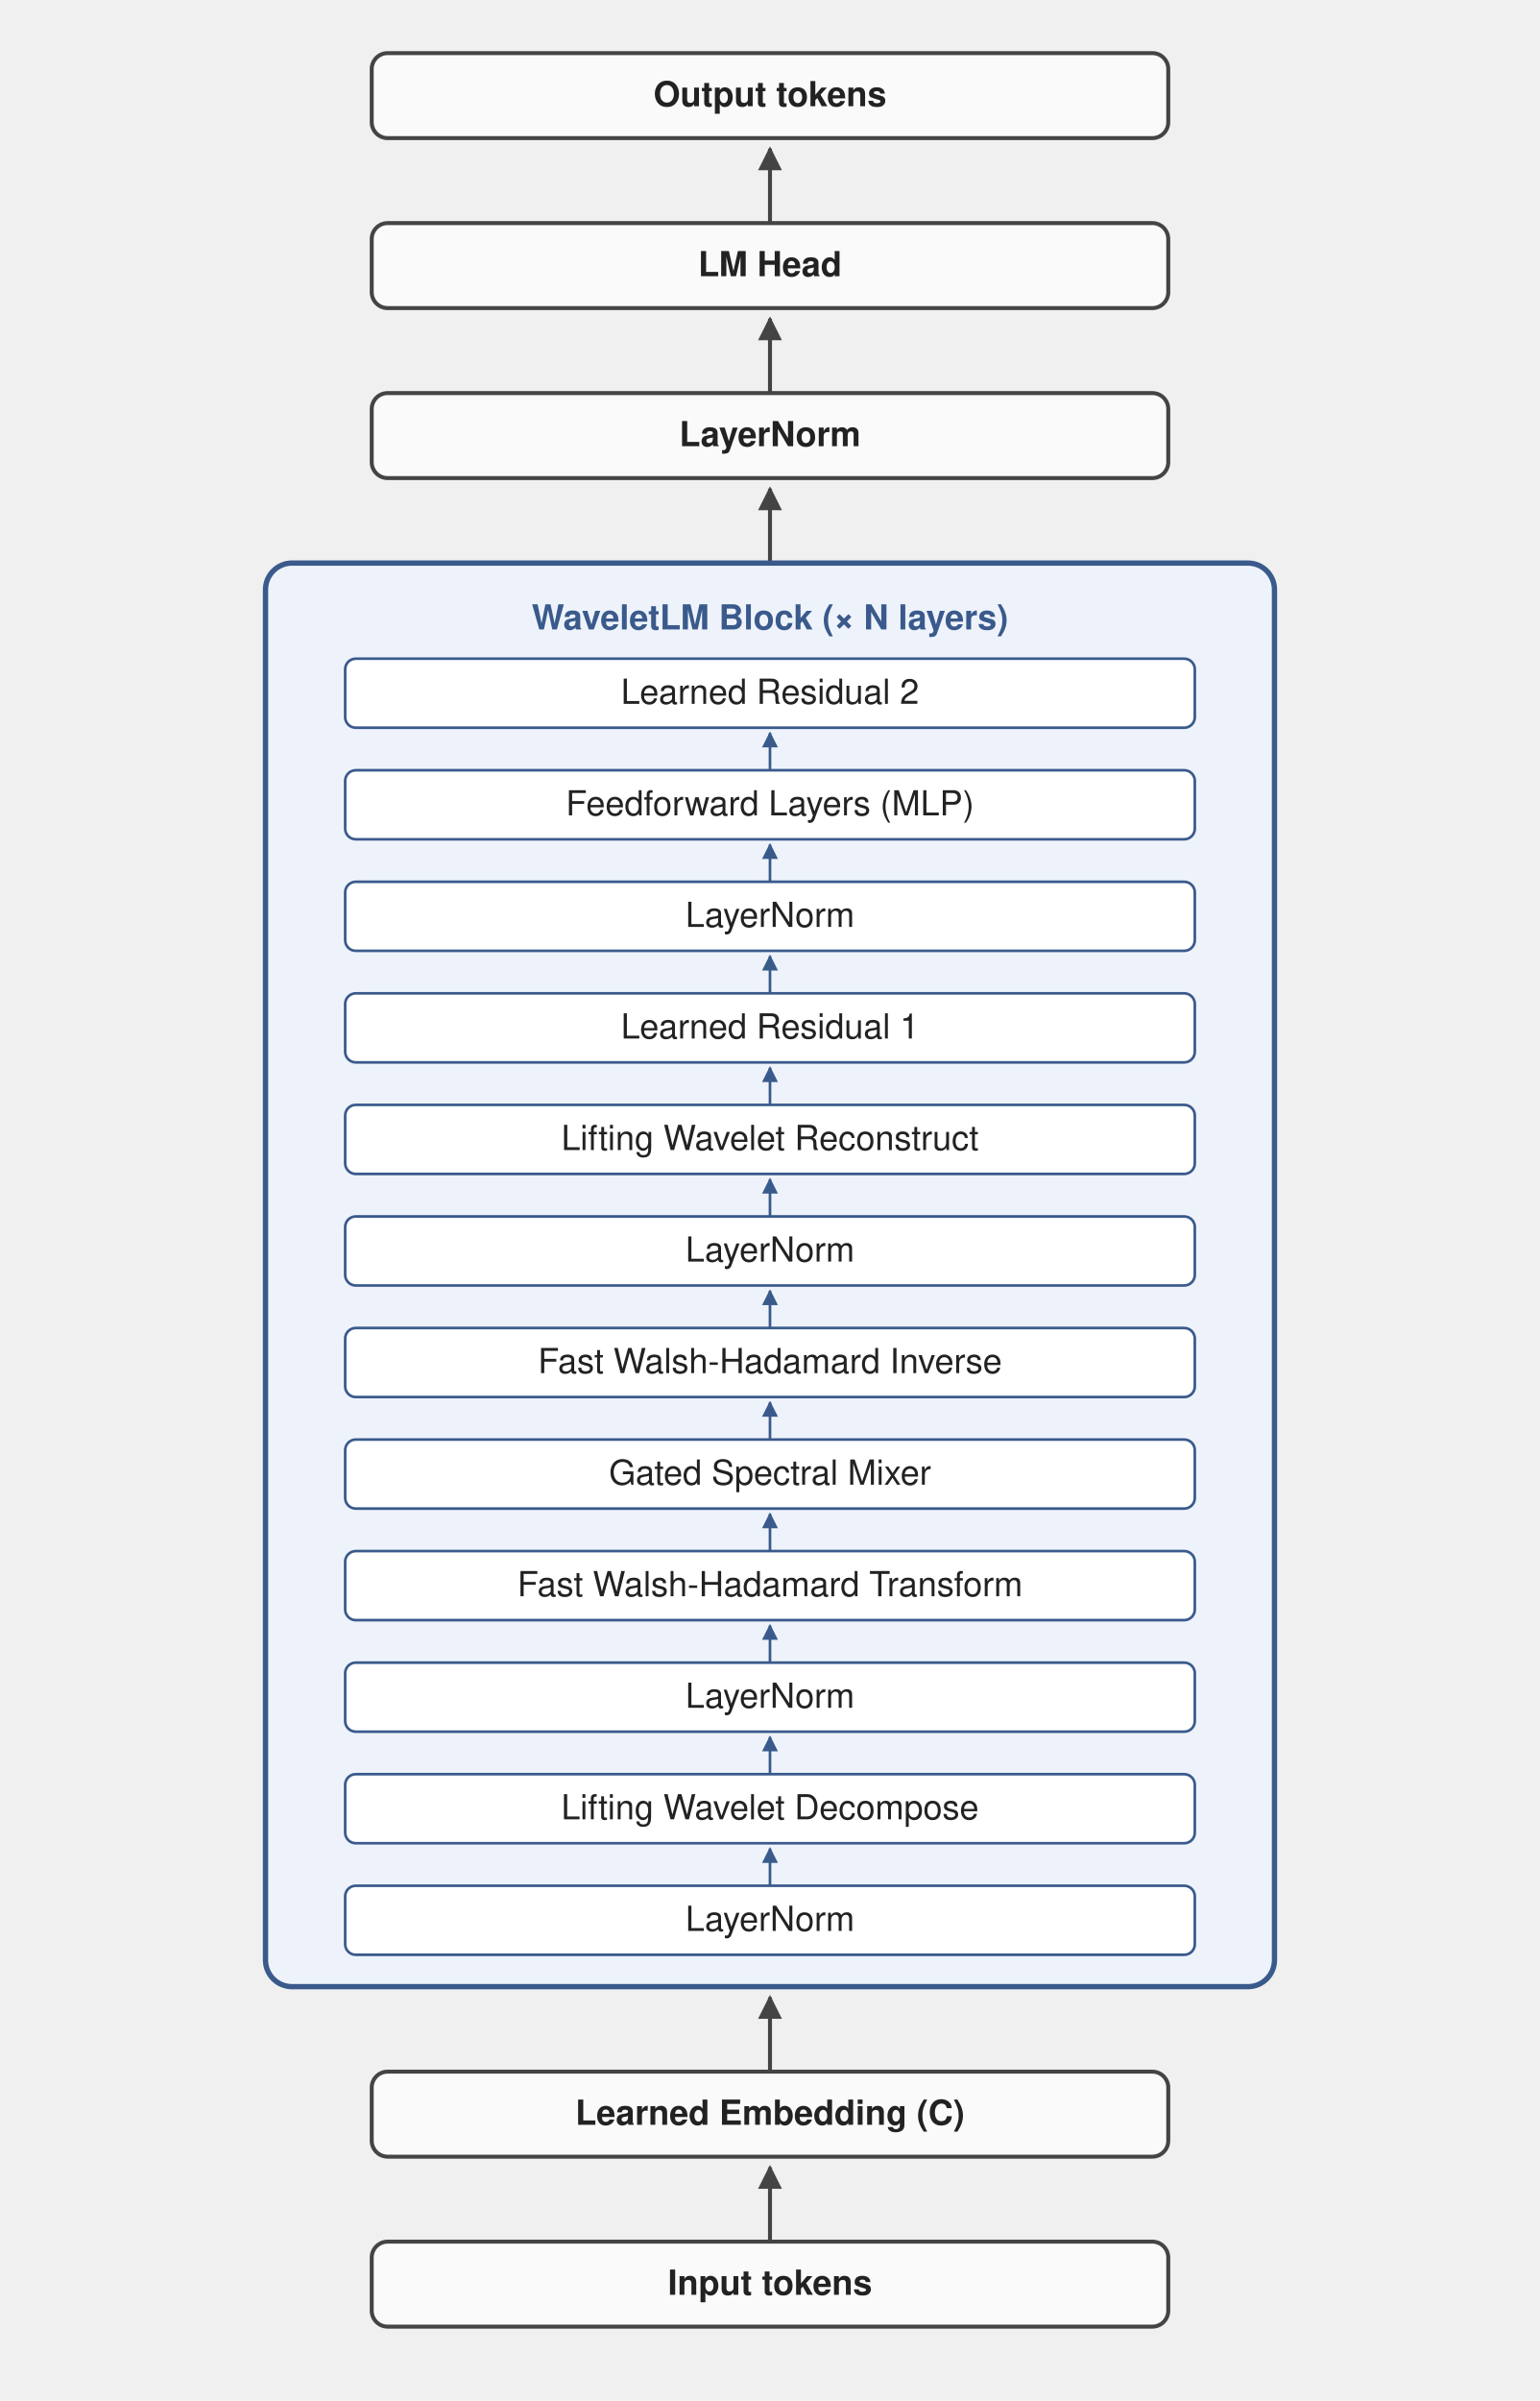
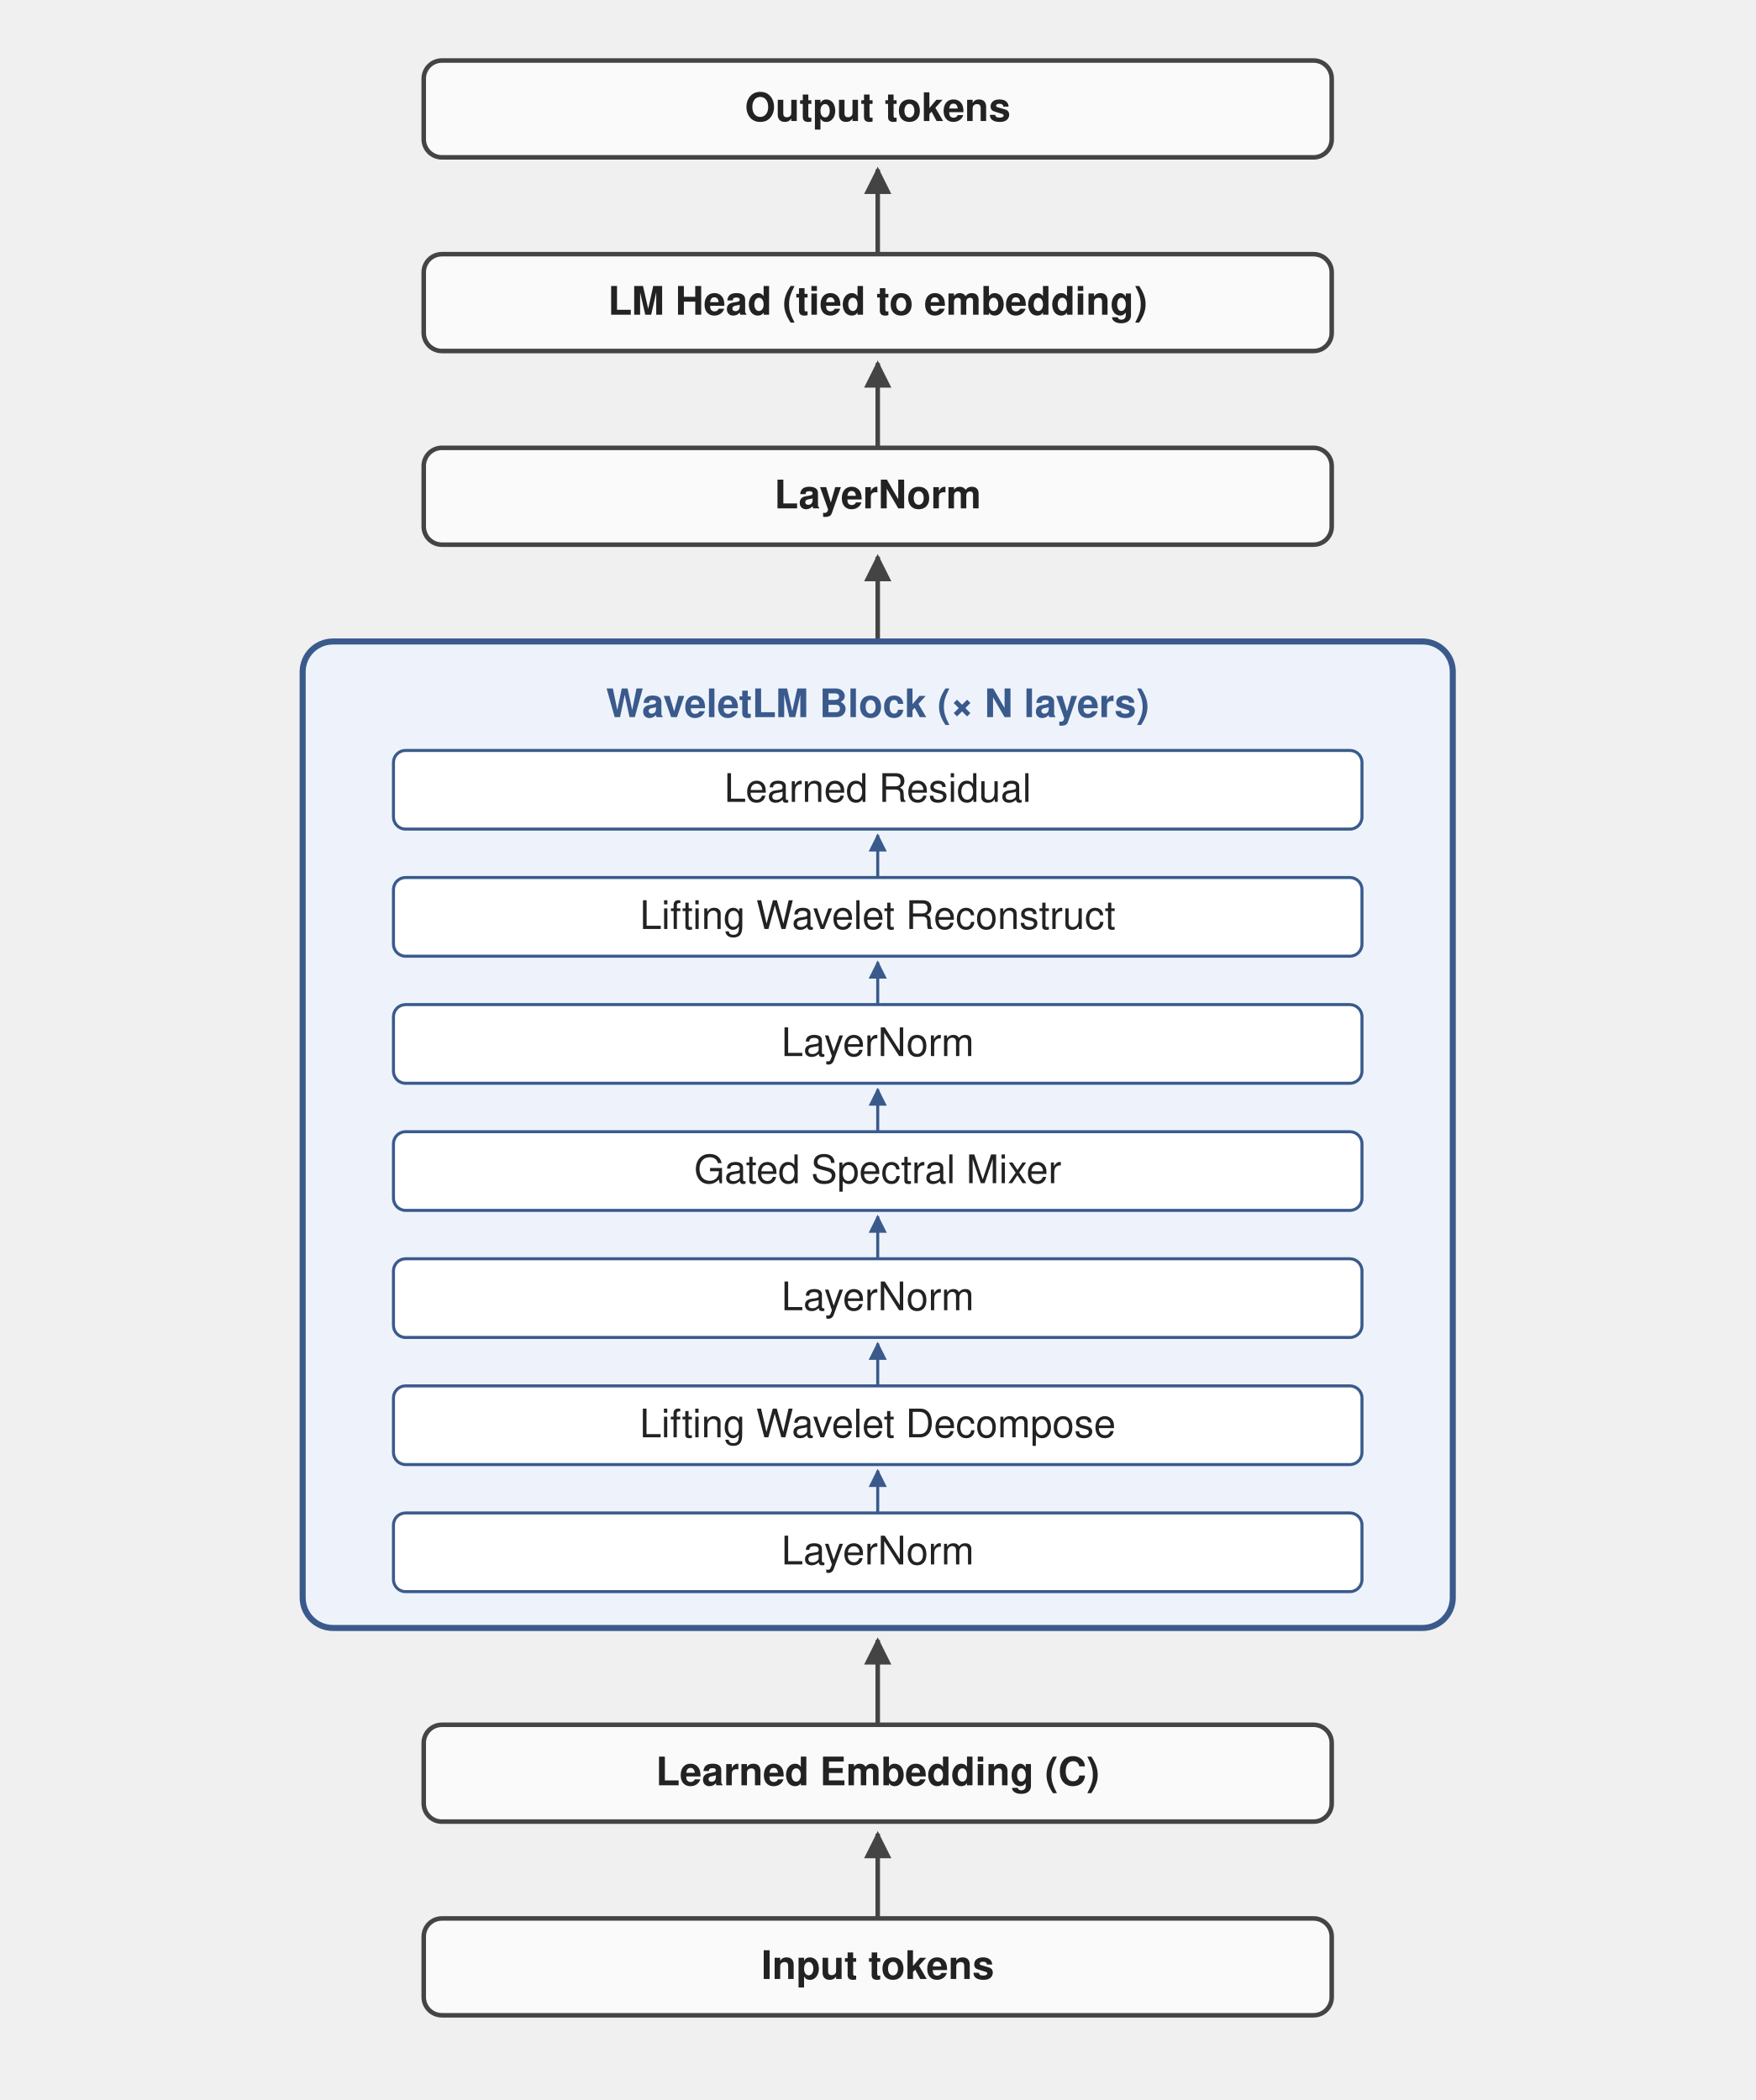
- <svg xmlns="http://www.w3.org/2000/svg" viewBox="0 0 580 904" font-family="-apple-system, BlinkMacSystemFont, 'Segoe UI', Helvetica, Arial, sans-serif">
+ <svg xmlns="http://www.w3.org/2000/svg" viewBox="0 0 580 694" font-family="-apple-system, BlinkMacSystemFont, 'Segoe UI', Helvetica, Arial, sans-serif">
  <defs>
    <marker id="ar" viewBox="0 0 10 10" refX="9" refY="5" markerWidth="6" markerHeight="6" orient="auto">
      <path d="M0,0 L10,5 L0,10 z" fill="#444" />
    </marker>
    <marker id="ab" viewBox="0 0 10 10" refX="9" refY="5" markerWidth="6" markerHeight="6" orient="auto">
      <path d="M0,0 L10,5 L0,10 z" fill="#3a5a8c" />
    </marker>
    <style>
      .box { fill: #fafafa; stroke: #444; stroke-width: 1.5; }
      .label { font-size: 13px; font-weight: 700; fill: #222; }
      .sub-box { fill: #ffffff; stroke: #3a5a8c; stroke-width: 1; }
      .sub-label { font-size: 13px; font-weight: 500; fill: #222; }
      .block-bg { fill: #eef3fb; stroke: #3a5a8c; stroke-width: 2; }
      .block-title { font-size: 13px; font-weight: 700; fill: #3a5a8c; }
      .arrow { stroke: #444; stroke-width: 1.5; fill: none; }
      .sub-arrow { stroke: #3a5a8c; stroke-width: 1; fill: none; }
    </style>
  </defs>
  <rect x="140" y="20" width="300" height="32" rx="6" ry="6" class="box" />
  <text x="290" y="40" text-anchor="middle" class="label">Output tokens</text>
  <line x1="290" y1="84" x2="290" y2="56" class="arrow" marker-end="url(#ar)" />
  <rect x="140" y="84" width="300" height="32" rx="6" ry="6" class="box" />
-   <text x="290" y="104" text-anchor="middle" class="label">LM Head</text>
+   <text x="290" y="104" text-anchor="middle" class="label">LM Head (tied to embedding)</text>
  <line x1="290" y1="148" x2="290" y2="120" class="arrow" marker-end="url(#ar)" />
  <rect x="140" y="148" width="300" height="32" rx="6" ry="6" class="box" />
  <text x="290" y="168" text-anchor="middle" class="label">LayerNorm</text>
  <line x1="290" y1="212" x2="290" y2="184" class="arrow" marker-end="url(#ar)" />
-   <rect x="100" y="212" width="380" height="536" rx="10" ry="10" class="block-bg" />
+   <rect x="100" y="212" width="380" height="326" rx="10" ry="10" class="block-bg" />
  <text x="290" y="237" text-anchor="middle" class="block-title">WaveletLM Block (× N layers)</text>
  <rect x="130" y="248" width="320" height="26" rx="4" ry="4" class="sub-box" />
-   <text x="290" y="265" text-anchor="middle" class="sub-label">Learned Residual 2</text>
+   <text x="290" y="265" text-anchor="middle" class="sub-label">Learned Residual</text>
  <line x1="290" y1="290" x2="290" y2="276" class="sub-arrow" marker-end="url(#ab)" />
  <rect x="130" y="290" width="320" height="26" rx="4" ry="4" class="sub-box" />
-   <text x="290" y="307" text-anchor="middle" class="sub-label">Feedforward Layers (MLP)</text>
+   <text x="290" y="307" text-anchor="middle" class="sub-label">Lifting Wavelet Reconstruct</text>
  <line x1="290" y1="332" x2="290" y2="318" class="sub-arrow" marker-end="url(#ab)" />
  <rect x="130" y="332" width="320" height="26" rx="4" ry="4" class="sub-box" />
  <text x="290" y="349" text-anchor="middle" class="sub-label">LayerNorm</text>
  <line x1="290" y1="374" x2="290" y2="360" class="sub-arrow" marker-end="url(#ab)" />
  <rect x="130" y="374" width="320" height="26" rx="4" ry="4" class="sub-box" />
-   <text x="290" y="391" text-anchor="middle" class="sub-label">Learned Residual 1</text>
+   <text x="290" y="391" text-anchor="middle" class="sub-label">Gated Spectral Mixer</text>
  <line x1="290" y1="416" x2="290" y2="402" class="sub-arrow" marker-end="url(#ab)" />
  <rect x="130" y="416" width="320" height="26" rx="4" ry="4" class="sub-box" />
-   <text x="290" y="433" text-anchor="middle" class="sub-label">Lifting Wavelet Reconstruct</text>
+   <text x="290" y="433" text-anchor="middle" class="sub-label">LayerNorm</text>
  <line x1="290" y1="458" x2="290" y2="444" class="sub-arrow" marker-end="url(#ab)" />
  <rect x="130" y="458" width="320" height="26" rx="4" ry="4" class="sub-box" />
-   <text x="290" y="475" text-anchor="middle" class="sub-label">LayerNorm</text>
+   <text x="290" y="475" text-anchor="middle" class="sub-label">Lifting Wavelet Decompose</text>
  <line x1="290" y1="500" x2="290" y2="486" class="sub-arrow" marker-end="url(#ab)" />
  <rect x="130" y="500" width="320" height="26" rx="4" ry="4" class="sub-box" />
-   <text x="290" y="517" text-anchor="middle" class="sub-label">Fast Walsh-Hadamard Inverse</text>
-   <line x1="290" y1="542" x2="290" y2="528" class="sub-arrow" marker-end="url(#ab)" />
-   <rect x="130" y="542" width="320" height="26" rx="4" ry="4" class="sub-box" />
-   <text x="290" y="559" text-anchor="middle" class="sub-label">Gated Spectral Mixer</text>
-   <line x1="290" y1="584" x2="290" y2="570" class="sub-arrow" marker-end="url(#ab)" />
-   <rect x="130" y="584" width="320" height="26" rx="4" ry="4" class="sub-box" />
-   <text x="290" y="601" text-anchor="middle" class="sub-label">Fast Walsh-Hadamard Transform</text>
-   <line x1="290" y1="626" x2="290" y2="612" class="sub-arrow" marker-end="url(#ab)" />
-   <rect x="130" y="626" width="320" height="26" rx="4" ry="4" class="sub-box" />
-   <text x="290" y="643" text-anchor="middle" class="sub-label">LayerNorm</text>
-   <line x1="290" y1="668" x2="290" y2="654" class="sub-arrow" marker-end="url(#ab)" />
-   <rect x="130" y="668" width="320" height="26" rx="4" ry="4" class="sub-box" />
-   <text x="290" y="685" text-anchor="middle" class="sub-label">Lifting Wavelet Decompose</text>
-   <line x1="290" y1="710" x2="290" y2="696" class="sub-arrow" marker-end="url(#ab)" />
-   <rect x="130" y="710" width="320" height="26" rx="4" ry="4" class="sub-box" />
-   <text x="290" y="727" text-anchor="middle" class="sub-label">LayerNorm</text>
-   <line x1="290" y1="780" x2="290" y2="752" class="arrow" marker-end="url(#ar)" />
-   <rect x="140" y="780" width="300" height="32" rx="6" ry="6" class="box" />
-   <text x="290" y="800" text-anchor="middle" class="label">Learned Embedding (C)</text>
-   <line x1="290" y1="844" x2="290" y2="816" class="arrow" marker-end="url(#ar)" />
-   <rect x="140" y="844" width="300" height="32" rx="6" ry="6" class="box" />
-   <text x="290" y="864" text-anchor="middle" class="label">Input tokens</text>
+   <text x="290" y="517" text-anchor="middle" class="sub-label">LayerNorm</text>
+   <line x1="290" y1="570" x2="290" y2="542" class="arrow" marker-end="url(#ar)" />
+   <rect x="140" y="570" width="300" height="32" rx="6" ry="6" class="box" />
+   <text x="290" y="590" text-anchor="middle" class="label">Learned Embedding (C)</text>
+   <line x1="290" y1="634" x2="290" y2="606" class="arrow" marker-end="url(#ar)" />
+   <rect x="140" y="634" width="300" height="32" rx="6" ry="6" class="box" />
+   <text x="290" y="654" text-anchor="middle" class="label">Input tokens</text>
</svg>
